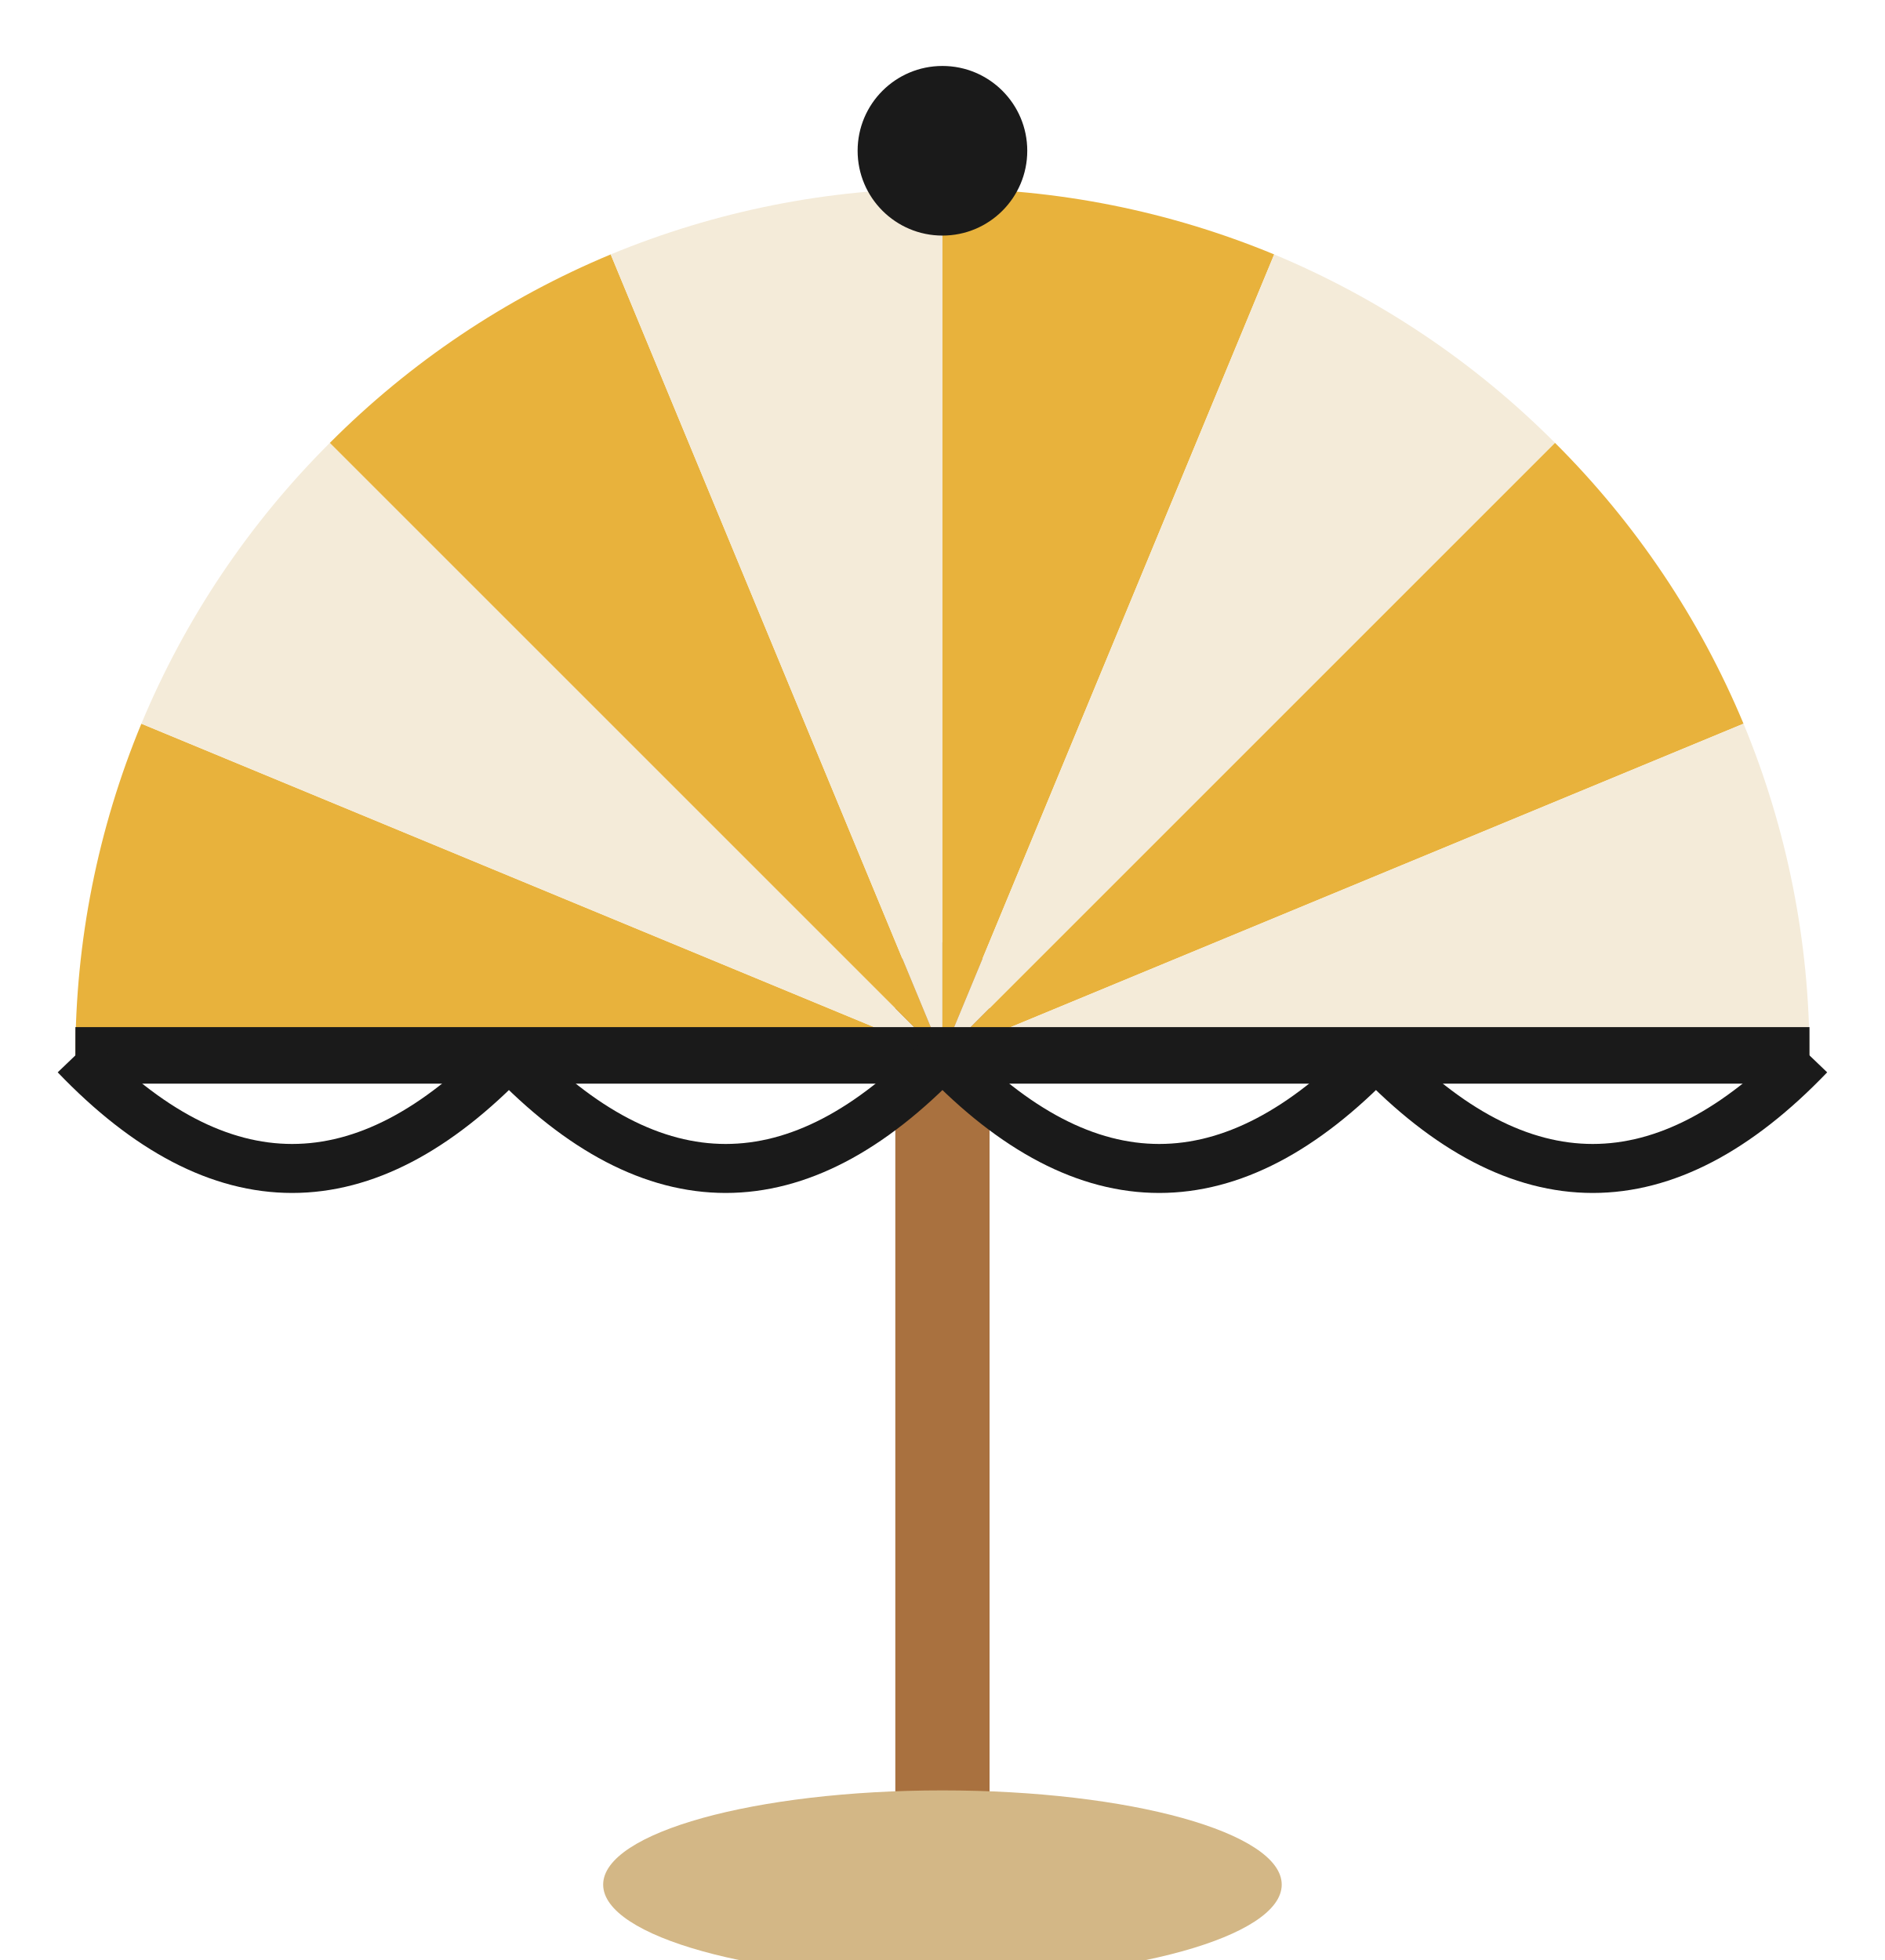
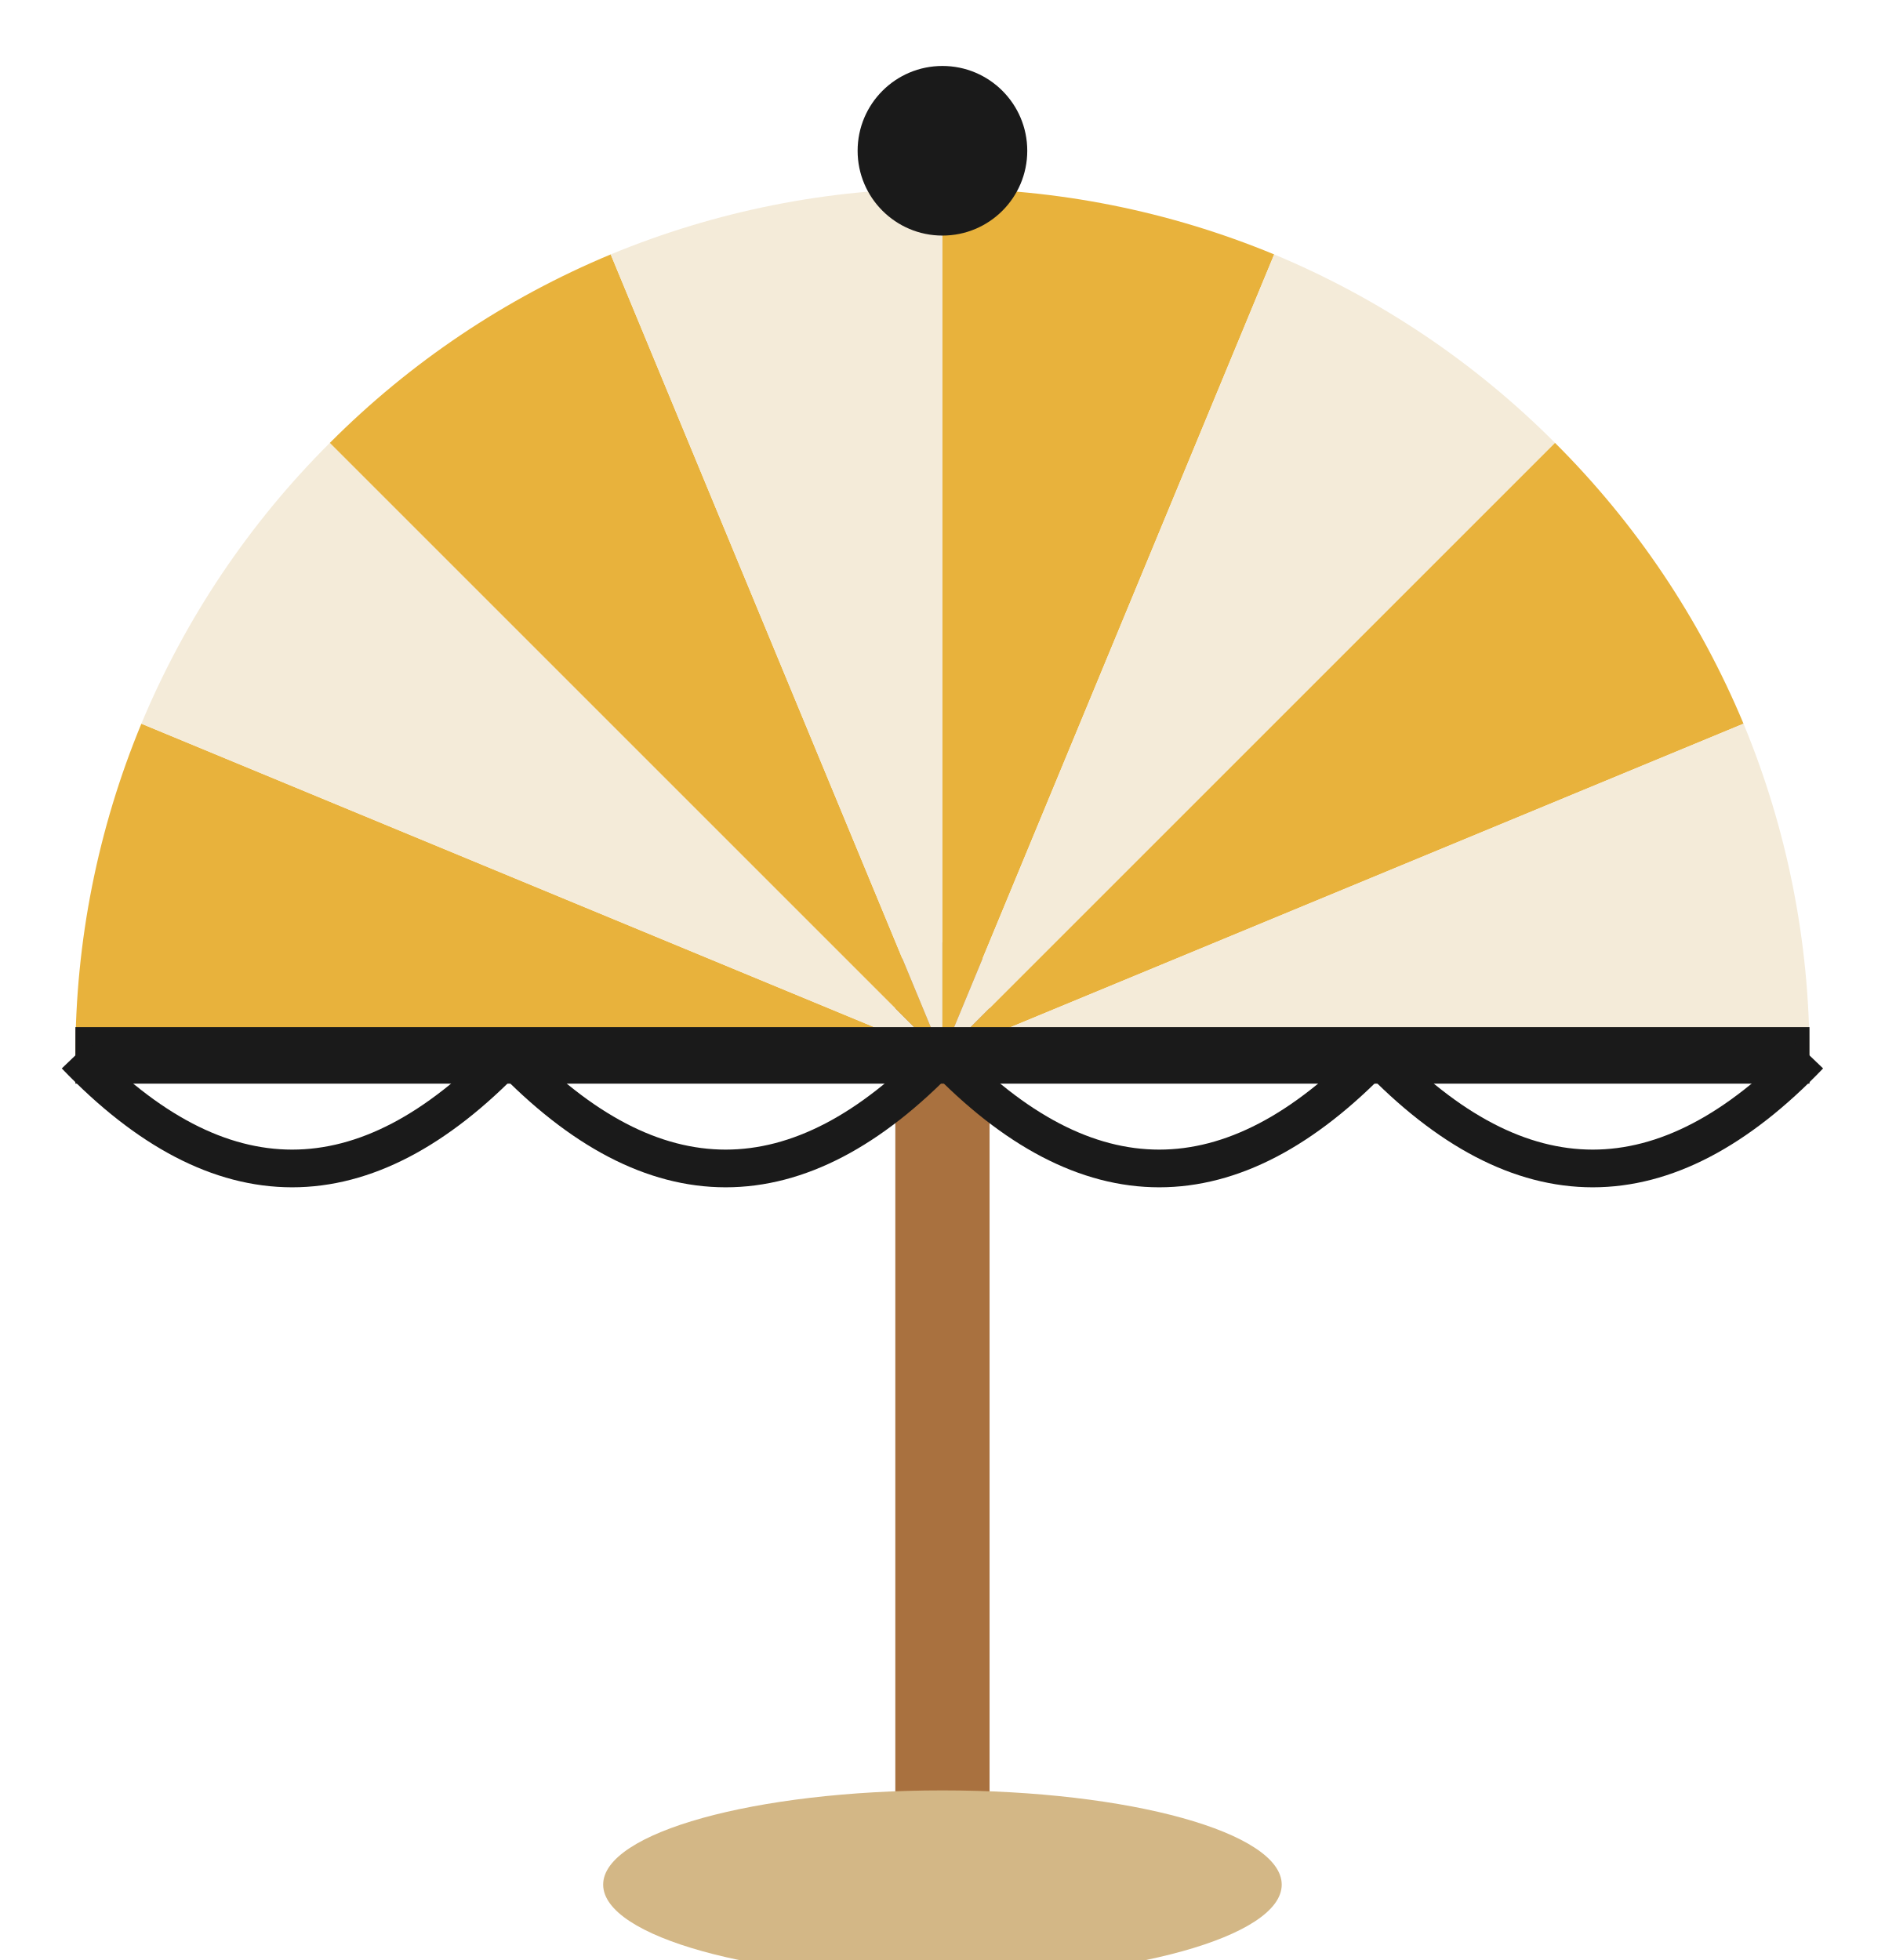
- <svg xmlns="http://www.w3.org/2000/svg" viewBox="0 0 100 104" width="256" aria-hidden="true">
+ <svg xmlns="http://www.w3.org/2000/svg" viewBox="0 0 100 104" aria-hidden="true">
  <rect x="47.5" y="50" width="5" height="52" rx="2" fill="#A9713F" />
  <ellipse cx="50" cy="100" rx="18" ry="5" fill="#D3B786" />
  <path d="M50 56 L4.0 56.0 A46 46 0 0 1 7.5 38.4 Z" fill="#E8B23C" />
  <path d="M50 56 L7.5 38.4 A46 46 0 0 1 17.5 23.5 Z" fill="#F4EBD9" />
  <path d="M50 56 L17.5 23.5 A46 46 0 0 1 32.4 13.5 Z" fill="#E8B23C" />
  <path d="M50 56 L32.4 13.5 A46 46 0 0 1 50.0 10.0 Z" fill="#F4EBD9" />
  <path d="M50 56 L50.0 10.0 A46 46 0 0 1 67.6 13.5 Z" fill="#E8B23C" />
  <path d="M50 56 L67.6 13.5 A46 46 0 0 1 82.5 23.5 Z" fill="#F4EBD9" />
  <path d="M50 56 L82.5 23.5 A46 46 0 0 1 92.5 38.4 Z" fill="#E8B23C" />
  <path d="M50 56 L92.5 38.4 A46 46 0 0 1 96.0 56.0 Z" fill="#F4EBD9" />
  <path d="M4 56 h92" stroke="#1A1A1A" stroke-width="3" />
  <circle cx="50" cy="8" r="4.5" fill="#1A1A1A" />
-   <path d="M4 56 q11.5 12 23 0 q11.5 12 23 0 q11.5 12 23 0 q11.5 12 23 0" fill="none" stroke="#1A1A1A" stroke-width="2.6" stroke-linejoin="round" />
+   <path d="M4 56 q11.5 12 23 0 q11.5 12 23 0 q11.5 12 23 0 q11.5 12 23 0" fill="none" stroke="#1A1A1A" stroke-width="2" stroke-linejoin="round" />
</svg>
